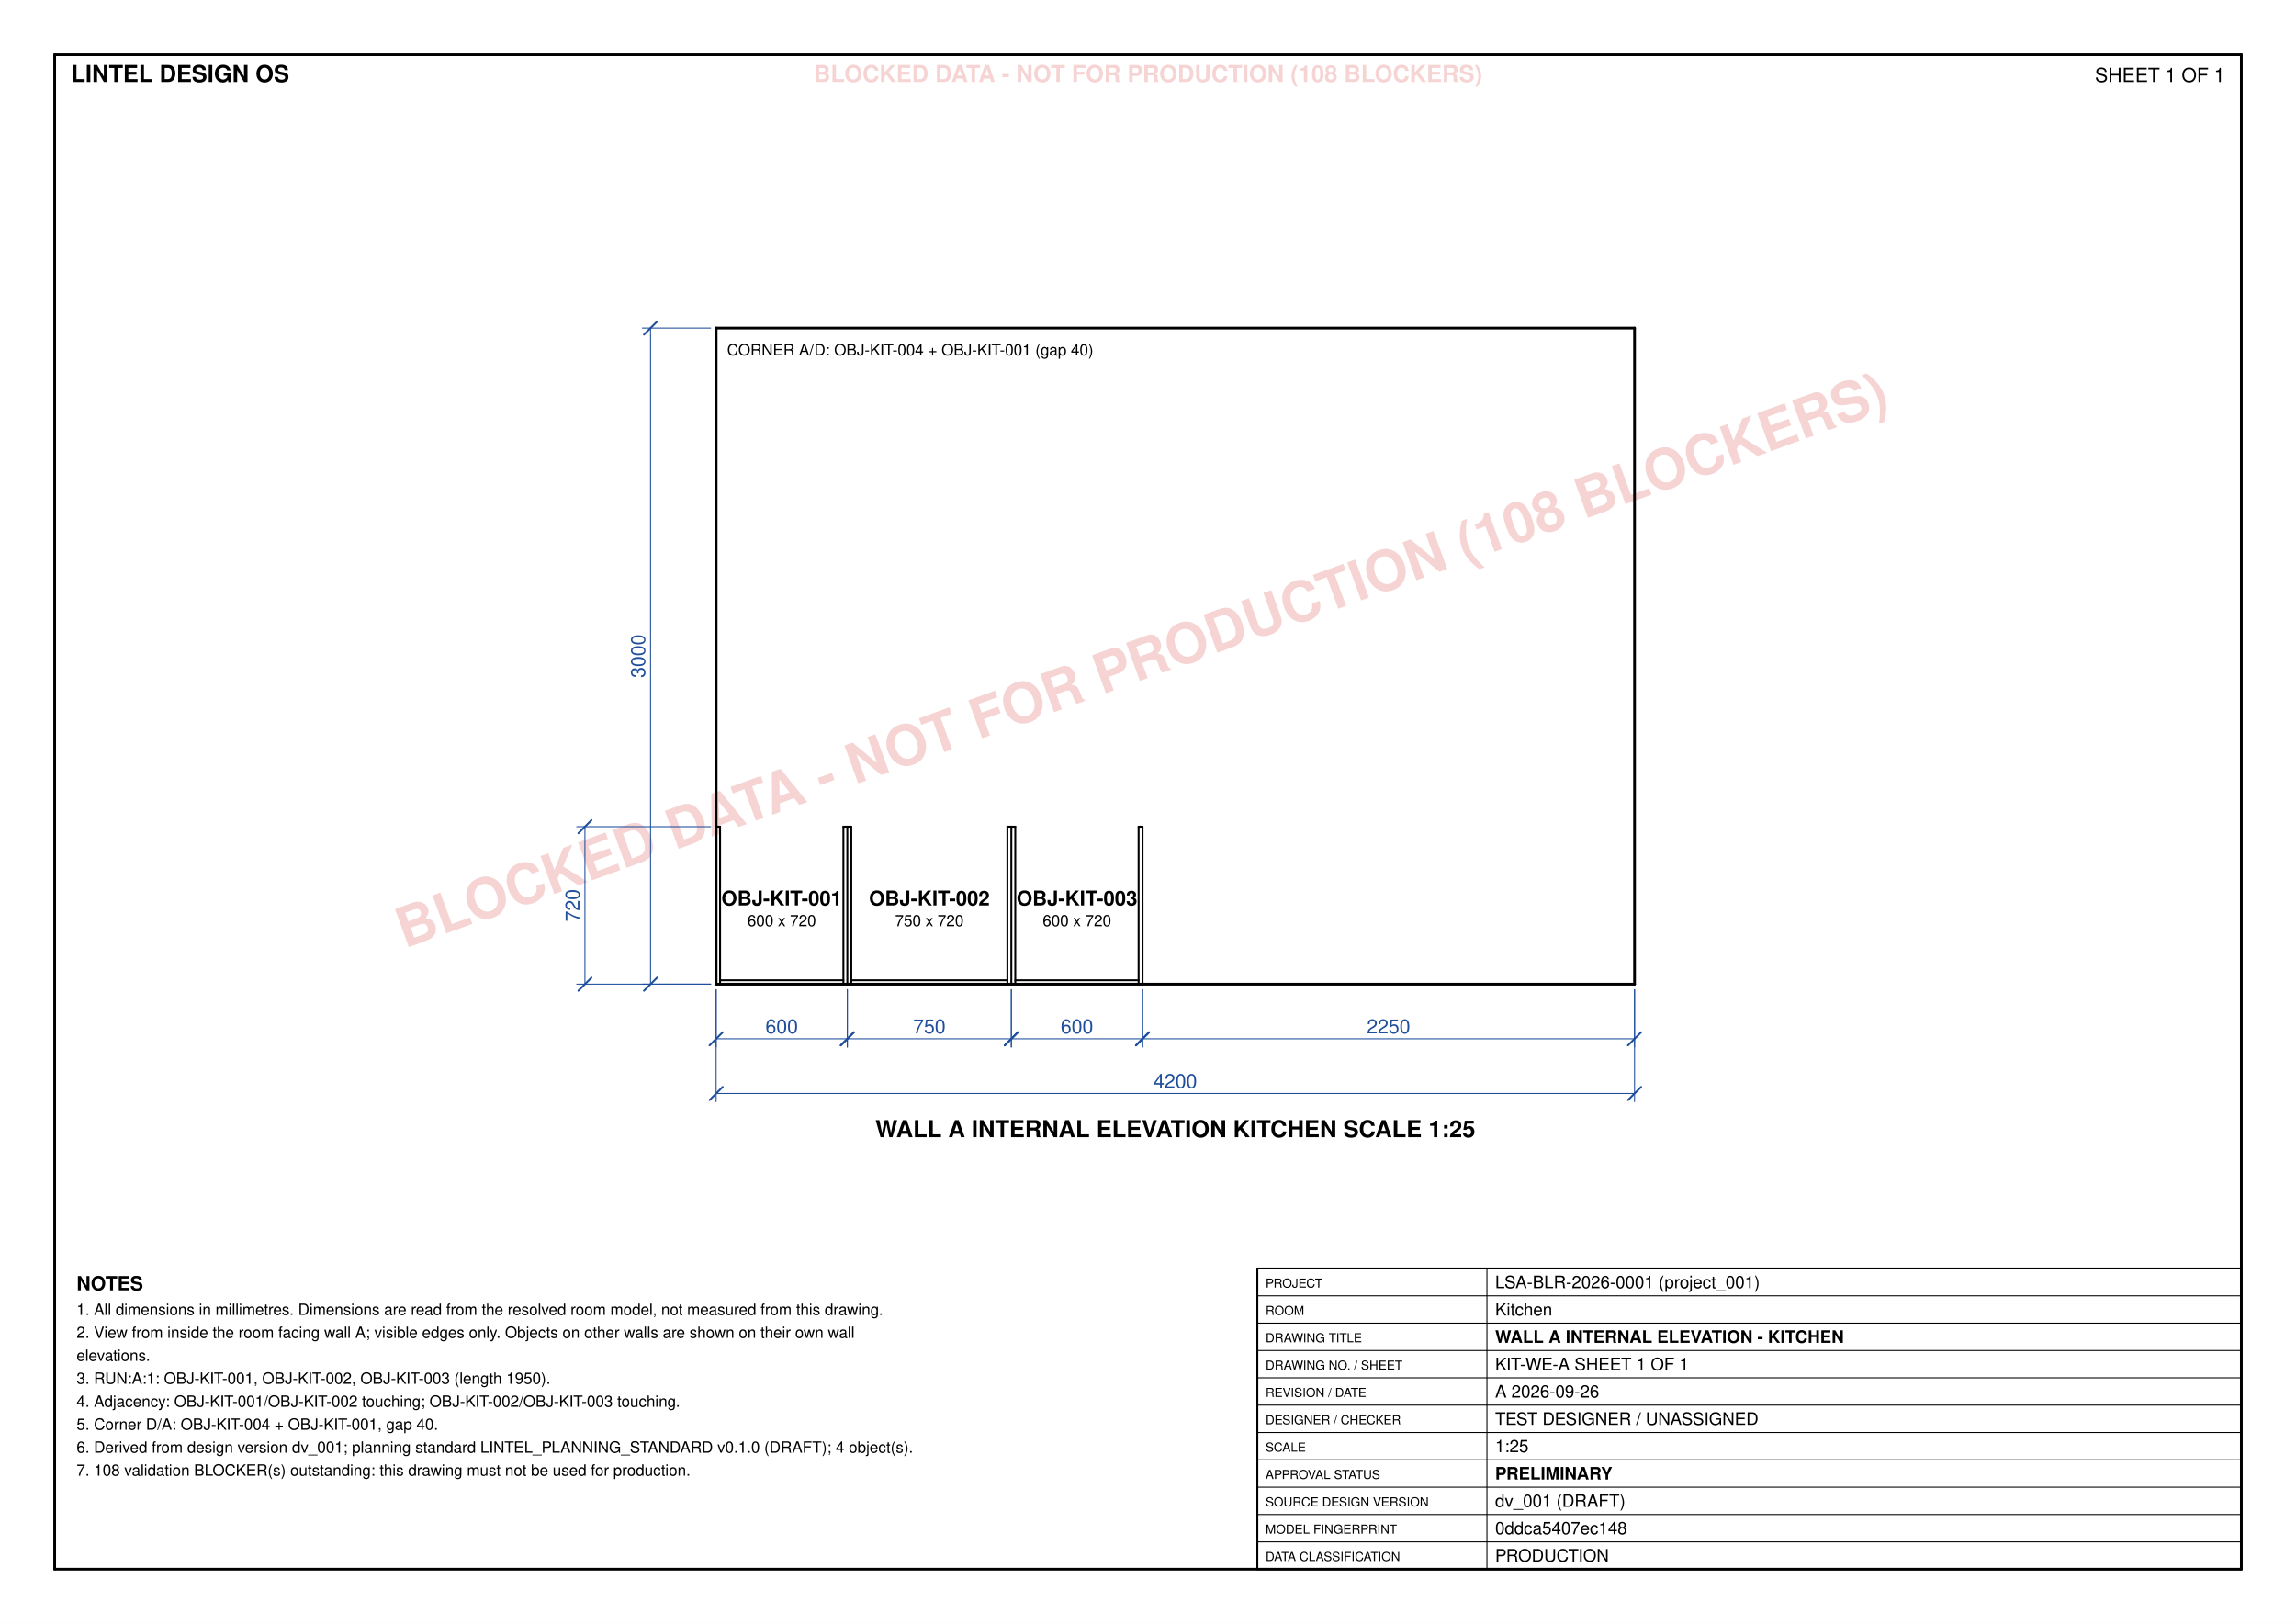
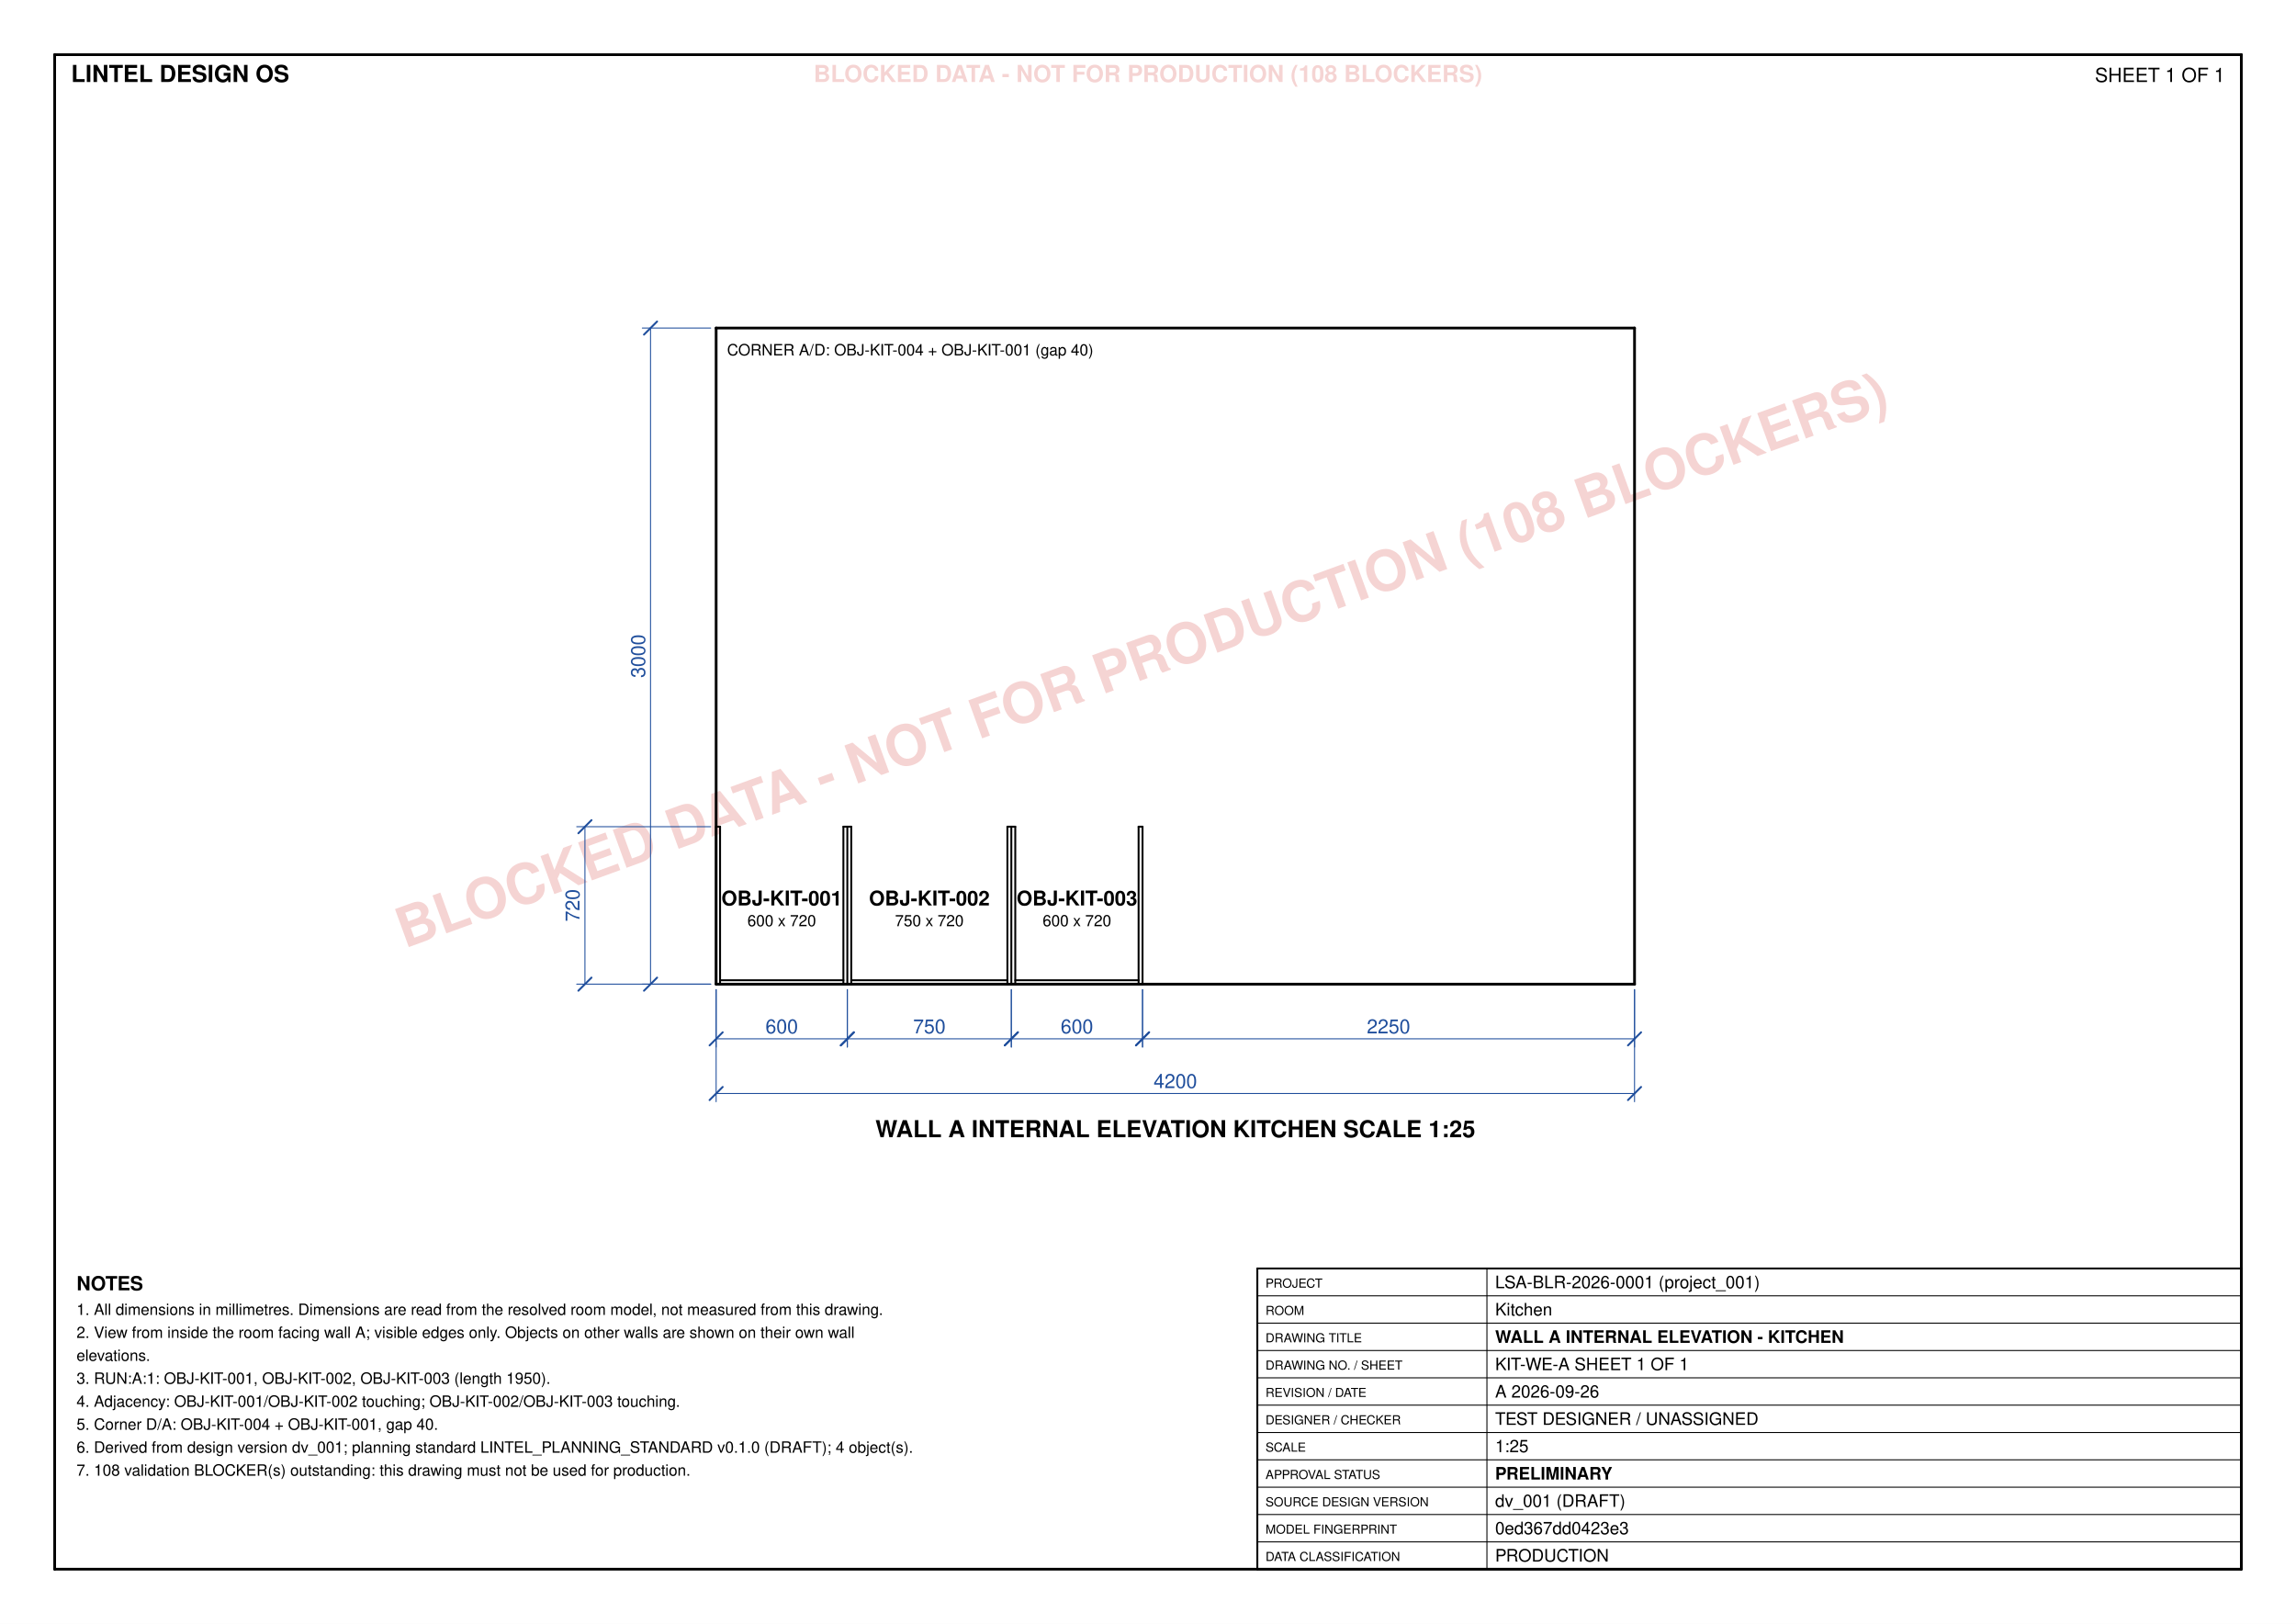
- <svg xmlns="http://www.w3.org/2000/svg" width="420mm" height="297mm" viewBox="0 0 420 297" data-drawing-id="DRW:dv_001:room_001:WALL_INTERNAL_ELEVATION:A:KIT-WE-A:RA" data-drawing-type="WALL_INTERNAL_ELEVATION" data-status="PRELIMINARY" data-design-version="dv_001" data-model-fingerprint="0ddca5407ec148" data-classification="PRODUCTION" data-content-hash="0a1c117f96502d" data-sheet="1/1" data-room-id="room_001" data-objects="obj_001,obj_002,obj_003">
+ <svg xmlns="http://www.w3.org/2000/svg" width="420mm" height="297mm" viewBox="0 0 420 297" data-drawing-id="DRW:dv_001:room_001:WALL_INTERNAL_ELEVATION:A:KIT-WE-A:RA" data-drawing-type="WALL_INTERNAL_ELEVATION" data-status="PRELIMINARY" data-design-version="dv_001" data-model-fingerprint="0ed367dd0423e3" data-classification="PRODUCTION" data-content-hash="0f4627e5184844" data-sheet="1/1" data-room-id="room_001" data-objects="obj_001,obj_002,obj_003">
  <rect x="0" y="0" width="420" height="297" fill="#ffffff" />
  <g id="WATERMARK" fill="#d9534f" stroke="#d9534f" opacity="0.25" font-family="Helvetica, Arial, sans-serif" stroke-linecap="round">
    <text stroke="none" x="210" y="124" font-size="10.143" text-anchor="middle" font-weight="bold" transform="rotate(-20 210 124)">BLOCKED DATA - NOT FOR PRODUCTION (108 BLOCKERS)</text>
    <text stroke="none" x="210" y="15" font-size="4.286" text-anchor="middle" font-weight="bold">BLOCKED DATA - NOT FOR PRODUCTION (108 BLOCKERS)</text>
  </g>
  <g id="BORDER" fill="#000000" stroke="#000000" font-family="Helvetica, Arial, sans-serif" stroke-linecap="round">
    <line fill="none" x1="10" y1="10" x2="410" y2="10" stroke-width="0.5" />
    <line fill="none" x1="410" y1="10" x2="410" y2="287" stroke-width="0.5" />
    <line fill="none" x1="410" y1="287" x2="10" y2="287" stroke-width="0.5" />
    <line fill="none" x1="10" y1="287" x2="10" y2="10" stroke-width="0.5" />
    <text stroke="none" x="13" y="15" font-size="4.286" text-anchor="start" font-weight="bold">LINTEL DESIGN OS</text>
    <text stroke="none" x="407" y="15" font-size="3.571" text-anchor="end">SHEET 1 OF 1</text>
  </g>
  <g id="VISIBLE" fill="#000000" stroke="#000000" font-family="Helvetica, Arial, sans-serif" stroke-linecap="round">
    <line fill="none" x1="131" y1="180" x2="299" y2="180" stroke-width="0.5" />
    <line fill="none" x1="131" y1="60" x2="299" y2="60" stroke-width="0.5" />
    <line fill="none" x1="131" y1="180" x2="131" y2="60" stroke-width="0.5" />
    <line fill="none" x1="299" y1="180" x2="299" y2="60" stroke-width="0.5" />
    <line fill="none" x1="131" y1="180" x2="209" y2="180" stroke-width="0.35" />
    <line fill="none" x1="131.72" y1="179.28" x2="154.28" y2="179.28" stroke-width="0.35" />
    <line fill="none" x1="155.72" y1="179.28" x2="184.28" y2="179.28" stroke-width="0.35" />
    <line fill="none" x1="185.72" y1="179.28" x2="208.28" y2="179.28" stroke-width="0.35" />
    <line fill="none" x1="131" y1="151.2" x2="131.72" y2="151.2" stroke-width="0.35" />
    <line fill="none" x1="154.28" y1="151.2" x2="155.72" y2="151.2" stroke-width="0.35" />
    <line fill="none" x1="184.28" y1="151.2" x2="185.72" y2="151.2" stroke-width="0.35" />
    <line fill="none" x1="208.28" y1="151.2" x2="209" y2="151.2" stroke-width="0.35" />
    <line fill="none" x1="131" y1="180" x2="131" y2="151.2" stroke-width="0.35" />
    <line fill="none" x1="131.72" y1="180" x2="131.72" y2="151.2" stroke-width="0.35" />
    <line fill="none" x1="154.28" y1="180" x2="154.28" y2="151.2" stroke-width="0.35" />
    <line fill="none" x1="155" y1="180" x2="155" y2="151.2" stroke-width="0.35" />
    <line fill="none" x1="155.72" y1="180" x2="155.72" y2="151.2" stroke-width="0.35" />
    <line fill="none" x1="184.28" y1="180" x2="184.28" y2="151.2" stroke-width="0.35" />
    <line fill="none" x1="185" y1="180" x2="185" y2="151.2" stroke-width="0.35" />
    <line fill="none" x1="185.72" y1="180" x2="185.72" y2="151.2" stroke-width="0.35" />
    <line fill="none" x1="208.28" y1="180" x2="208.28" y2="151.2" stroke-width="0.35" />
    <line fill="none" x1="209" y1="180" x2="209" y2="151.2" stroke-width="0.35" />
  </g>
  <g id="DIMENSION" fill="#1f4e9c" stroke="#1f4e9c" font-family="Helvetica, Arial, sans-serif" stroke-linecap="round">
    <line fill="none" x1="131" y1="181" x2="131" y2="191.5" stroke-width="0.18" />
    <line fill="none" x1="129.8" y1="191.2" x2="132.2" y2="188.8" stroke-width="0.35" />
    <line fill="none" x1="155" y1="181" x2="155" y2="191.5" stroke-width="0.18" />
    <line fill="none" x1="153.8" y1="191.2" x2="156.2" y2="188.8" stroke-width="0.35" />
    <line fill="none" x1="131" y1="190" x2="155" y2="190" stroke-width="0.18" />
    <text stroke="none" x="143" y="189" font-size="3.571" text-anchor="middle">600</text>
    <line fill="none" x1="155" y1="181" x2="155" y2="191.5" stroke-width="0.18" />
    <line fill="none" x1="153.8" y1="191.2" x2="156.2" y2="188.8" stroke-width="0.35" />
    <line fill="none" x1="185" y1="181" x2="185" y2="191.5" stroke-width="0.18" />
    <line fill="none" x1="183.8" y1="191.2" x2="186.2" y2="188.8" stroke-width="0.35" />
    <line fill="none" x1="155" y1="190" x2="185" y2="190" stroke-width="0.18" />
    <text stroke="none" x="170" y="189" font-size="3.571" text-anchor="middle">750</text>
    <line fill="none" x1="185" y1="181" x2="185" y2="191.5" stroke-width="0.18" />
    <line fill="none" x1="183.8" y1="191.2" x2="186.2" y2="188.8" stroke-width="0.35" />
    <line fill="none" x1="209" y1="181" x2="209" y2="191.5" stroke-width="0.18" />
    <line fill="none" x1="207.8" y1="191.2" x2="210.2" y2="188.8" stroke-width="0.35" />
    <line fill="none" x1="185" y1="190" x2="209" y2="190" stroke-width="0.18" />
    <text stroke="none" x="197" y="189" font-size="3.571" text-anchor="middle">600</text>
    <line fill="none" x1="209" y1="181" x2="209" y2="191.5" stroke-width="0.18" />
    <line fill="none" x1="207.8" y1="191.2" x2="210.2" y2="188.8" stroke-width="0.35" />
    <line fill="none" x1="299" y1="181" x2="299" y2="191.5" stroke-width="0.18" />
    <line fill="none" x1="297.8" y1="191.2" x2="300.2" y2="188.8" stroke-width="0.35" />
    <line fill="none" x1="209" y1="190" x2="299" y2="190" stroke-width="0.18" />
    <text stroke="none" x="254" y="189" font-size="3.571" text-anchor="middle">2250</text>
    <line fill="none" x1="131" y1="181" x2="131" y2="201.5" stroke-width="0.18" />
    <line fill="none" x1="129.8" y1="201.2" x2="132.2" y2="198.8" stroke-width="0.35" />
    <line fill="none" x1="299" y1="181" x2="299" y2="201.5" stroke-width="0.18" />
    <line fill="none" x1="297.8" y1="201.2" x2="300.2" y2="198.8" stroke-width="0.35" />
    <line fill="none" x1="131" y1="200" x2="299" y2="200" stroke-width="0.18" />
    <text stroke="none" x="215" y="199" font-size="3.571" text-anchor="middle">4200</text>
    <line fill="none" x1="130" y1="180" x2="117.5" y2="180" stroke-width="0.18" />
    <line fill="none" x1="117.8" y1="181.2" x2="120.2" y2="178.8" stroke-width="0.35" />
    <line fill="none" x1="130" y1="60" x2="117.5" y2="60" stroke-width="0.18" />
    <line fill="none" x1="117.8" y1="61.2" x2="120.2" y2="58.8" stroke-width="0.35" />
    <line fill="none" x1="119" y1="180" x2="119" y2="60" stroke-width="0.18" />
    <text stroke="none" x="118" y="120" font-size="3.571" text-anchor="middle" transform="rotate(-90 118 120)">3000</text>
    <line fill="none" x1="130" y1="180" x2="105.5" y2="180" stroke-width="0.18" />
    <line fill="none" x1="105.8" y1="181.2" x2="108.2" y2="178.8" stroke-width="0.35" />
    <line fill="none" x1="130" y1="151.2" x2="105.5" y2="151.2" stroke-width="0.18" />
    <line fill="none" x1="105.8" y1="152.4" x2="108.2" y2="150" stroke-width="0.35" />
    <line fill="none" x1="107" y1="180" x2="107" y2="151.2" stroke-width="0.18" />
    <text stroke="none" x="106" y="165.6" font-size="3.571" text-anchor="middle" transform="rotate(-90 106 165.6)">720</text>
  </g>
  <g id="ANNOTATION" fill="#000000" stroke="#000000" font-family="Helvetica, Arial, sans-serif" stroke-linecap="round">
    <text stroke="none" x="143" y="165.6" font-size="3.714" text-anchor="middle" font-weight="bold">OBJ-KIT-001</text>
    <text stroke="none" x="143" y="169.4" font-size="2.857" text-anchor="middle">600 x 720</text>
    <text stroke="none" x="170" y="165.6" font-size="3.714" text-anchor="middle" font-weight="bold">OBJ-KIT-002</text>
    <text stroke="none" x="170" y="169.4" font-size="2.857" text-anchor="middle">750 x 720</text>
    <text stroke="none" x="197" y="165.6" font-size="3.714" text-anchor="middle" font-weight="bold">OBJ-KIT-003</text>
    <text stroke="none" x="197" y="169.4" font-size="2.857" text-anchor="middle">600 x 720</text>
    <text stroke="none" x="133" y="65" font-size="2.857" text-anchor="start">CORNER A/D: OBJ-KIT-004 + OBJ-KIT-001 (gap 40)</text>
    <text stroke="none" x="215" y="208" font-size="4.286" text-anchor="middle" font-weight="bold">WALL A INTERNAL ELEVATION  KITCHEN  SCALE 1:25</text>
    <text stroke="none" x="14" y="236" font-size="3.571" text-anchor="start" font-weight="bold">NOTES</text>
    <text stroke="none" x="14" y="240.5" font-size="2.857" text-anchor="start">1. All dimensions in millimetres. Dimensions are read from the resolved room model, not measured from this drawing.</text>
    <text stroke="none" x="14" y="244.7" font-size="2.857" text-anchor="start">2. View from inside the room facing wall A; visible edges only. Objects on other walls are shown on their own wall</text>
    <text stroke="none" x="14" y="248.9" font-size="2.857" text-anchor="start">   elevations.</text>
    <text stroke="none" x="14" y="253.1" font-size="2.857" text-anchor="start">3. RUN:A:1: OBJ-KIT-001, OBJ-KIT-002, OBJ-KIT-003 (length 1950).</text>
    <text stroke="none" x="14" y="257.3" font-size="2.857" text-anchor="start">4. Adjacency: OBJ-KIT-001/OBJ-KIT-002 touching; OBJ-KIT-002/OBJ-KIT-003 touching.</text>
    <text stroke="none" x="14" y="261.5" font-size="2.857" text-anchor="start">5. Corner D/A: OBJ-KIT-004 + OBJ-KIT-001, gap 40.</text>
    <text stroke="none" x="14" y="265.7" font-size="2.857" text-anchor="start">6. Derived from design version dv_001; planning standard LINTEL_PLANNING_STANDARD v0.1.0 (DRAFT); 4 object(s).</text>
    <text stroke="none" x="14" y="269.9" font-size="2.857" text-anchor="start">7. 108 validation BLOCKER(s) outstanding: this drawing must not be used for production.</text>
  </g>
  <g id="TITLE_BLOCK" fill="#000000" stroke="#000000" font-family="Helvetica, Arial, sans-serif" stroke-linecap="round">
    <line fill="none" x1="230" y1="232" x2="410" y2="232" stroke-width="0.35" />
    <line fill="none" x1="410" y1="232" x2="410" y2="287" stroke-width="0.35" />
    <line fill="none" x1="410" y1="287" x2="230" y2="287" stroke-width="0.35" />
    <line fill="none" x1="230" y1="287" x2="230" y2="232" stroke-width="0.35" />
    <line fill="none" x1="272" y1="232" x2="272" y2="287" stroke-width="0.18" />
    <text stroke="none" x="231.5" y="235.5" font-size="2.286" text-anchor="start">PROJECT</text>
    <text stroke="none" x="273.5" y="235.6" font-size="3.143" text-anchor="start">LSA-BLR-2026-0001 (project_001)</text>
    <line fill="none" x1="230" y1="237" x2="410" y2="237" stroke-width="0.18" />
    <text stroke="none" x="231.5" y="240.5" font-size="2.286" text-anchor="start">ROOM</text>
    <text stroke="none" x="273.5" y="240.6" font-size="3.143" text-anchor="start">Kitchen</text>
    <line fill="none" x1="230" y1="242" x2="410" y2="242" stroke-width="0.18" />
    <text stroke="none" x="231.5" y="245.5" font-size="2.286" text-anchor="start">DRAWING TITLE</text>
    <text stroke="none" x="273.5" y="245.6" font-size="3.143" text-anchor="start" font-weight="bold">WALL A INTERNAL ELEVATION - KITCHEN</text>
    <line fill="none" x1="230" y1="247" x2="410" y2="247" stroke-width="0.18" />
    <text stroke="none" x="231.5" y="250.5" font-size="2.286" text-anchor="start">DRAWING NO. / SHEET</text>
    <text stroke="none" x="273.5" y="250.6" font-size="3.143" text-anchor="start">KIT-WE-A   SHEET 1 OF 1</text>
    <line fill="none" x1="230" y1="252" x2="410" y2="252" stroke-width="0.18" />
    <text stroke="none" x="231.5" y="255.5" font-size="2.286" text-anchor="start">REVISION / DATE</text>
    <text stroke="none" x="273.5" y="255.6" font-size="3.143" text-anchor="start">A   2026-09-26</text>
    <line fill="none" x1="230" y1="257" x2="410" y2="257" stroke-width="0.18" />
    <text stroke="none" x="231.5" y="260.5" font-size="2.286" text-anchor="start">DESIGNER / CHECKER</text>
    <text stroke="none" x="273.5" y="260.6" font-size="3.143" text-anchor="start">TEST DESIGNER / UNASSIGNED</text>
    <line fill="none" x1="230" y1="262" x2="410" y2="262" stroke-width="0.18" />
    <text stroke="none" x="231.5" y="265.5" font-size="2.286" text-anchor="start">SCALE</text>
    <text stroke="none" x="273.5" y="265.6" font-size="3.143" text-anchor="start">1:25</text>
    <line fill="none" x1="230" y1="267" x2="410" y2="267" stroke-width="0.18" />
    <text stroke="none" x="231.5" y="270.5" font-size="2.286" text-anchor="start">APPROVAL STATUS</text>
    <text stroke="none" x="273.5" y="270.6" font-size="3.143" text-anchor="start" font-weight="bold">PRELIMINARY</text>
    <line fill="none" x1="230" y1="272" x2="410" y2="272" stroke-width="0.18" />
    <text stroke="none" x="231.5" y="275.5" font-size="2.286" text-anchor="start">SOURCE DESIGN VERSION</text>
    <text stroke="none" x="273.5" y="275.6" font-size="3.143" text-anchor="start">dv_001 (DRAFT)</text>
    <line fill="none" x1="230" y1="277" x2="410" y2="277" stroke-width="0.18" />
    <text stroke="none" x="231.5" y="280.5" font-size="2.286" text-anchor="start">MODEL FINGERPRINT</text>
-     <text stroke="none" x="273.5" y="280.6" font-size="3.143" text-anchor="start">0ddca5407ec148</text>
+     <text stroke="none" x="273.5" y="280.6" font-size="3.143" text-anchor="start">0ed367dd0423e3</text>
    <line fill="none" x1="230" y1="282" x2="410" y2="282" stroke-width="0.18" />
    <text stroke="none" x="231.5" y="285.5" font-size="2.286" text-anchor="start">DATA CLASSIFICATION</text>
    <text stroke="none" x="273.5" y="285.6" font-size="3.143" text-anchor="start">PRODUCTION</text>
  </g>
</svg>
